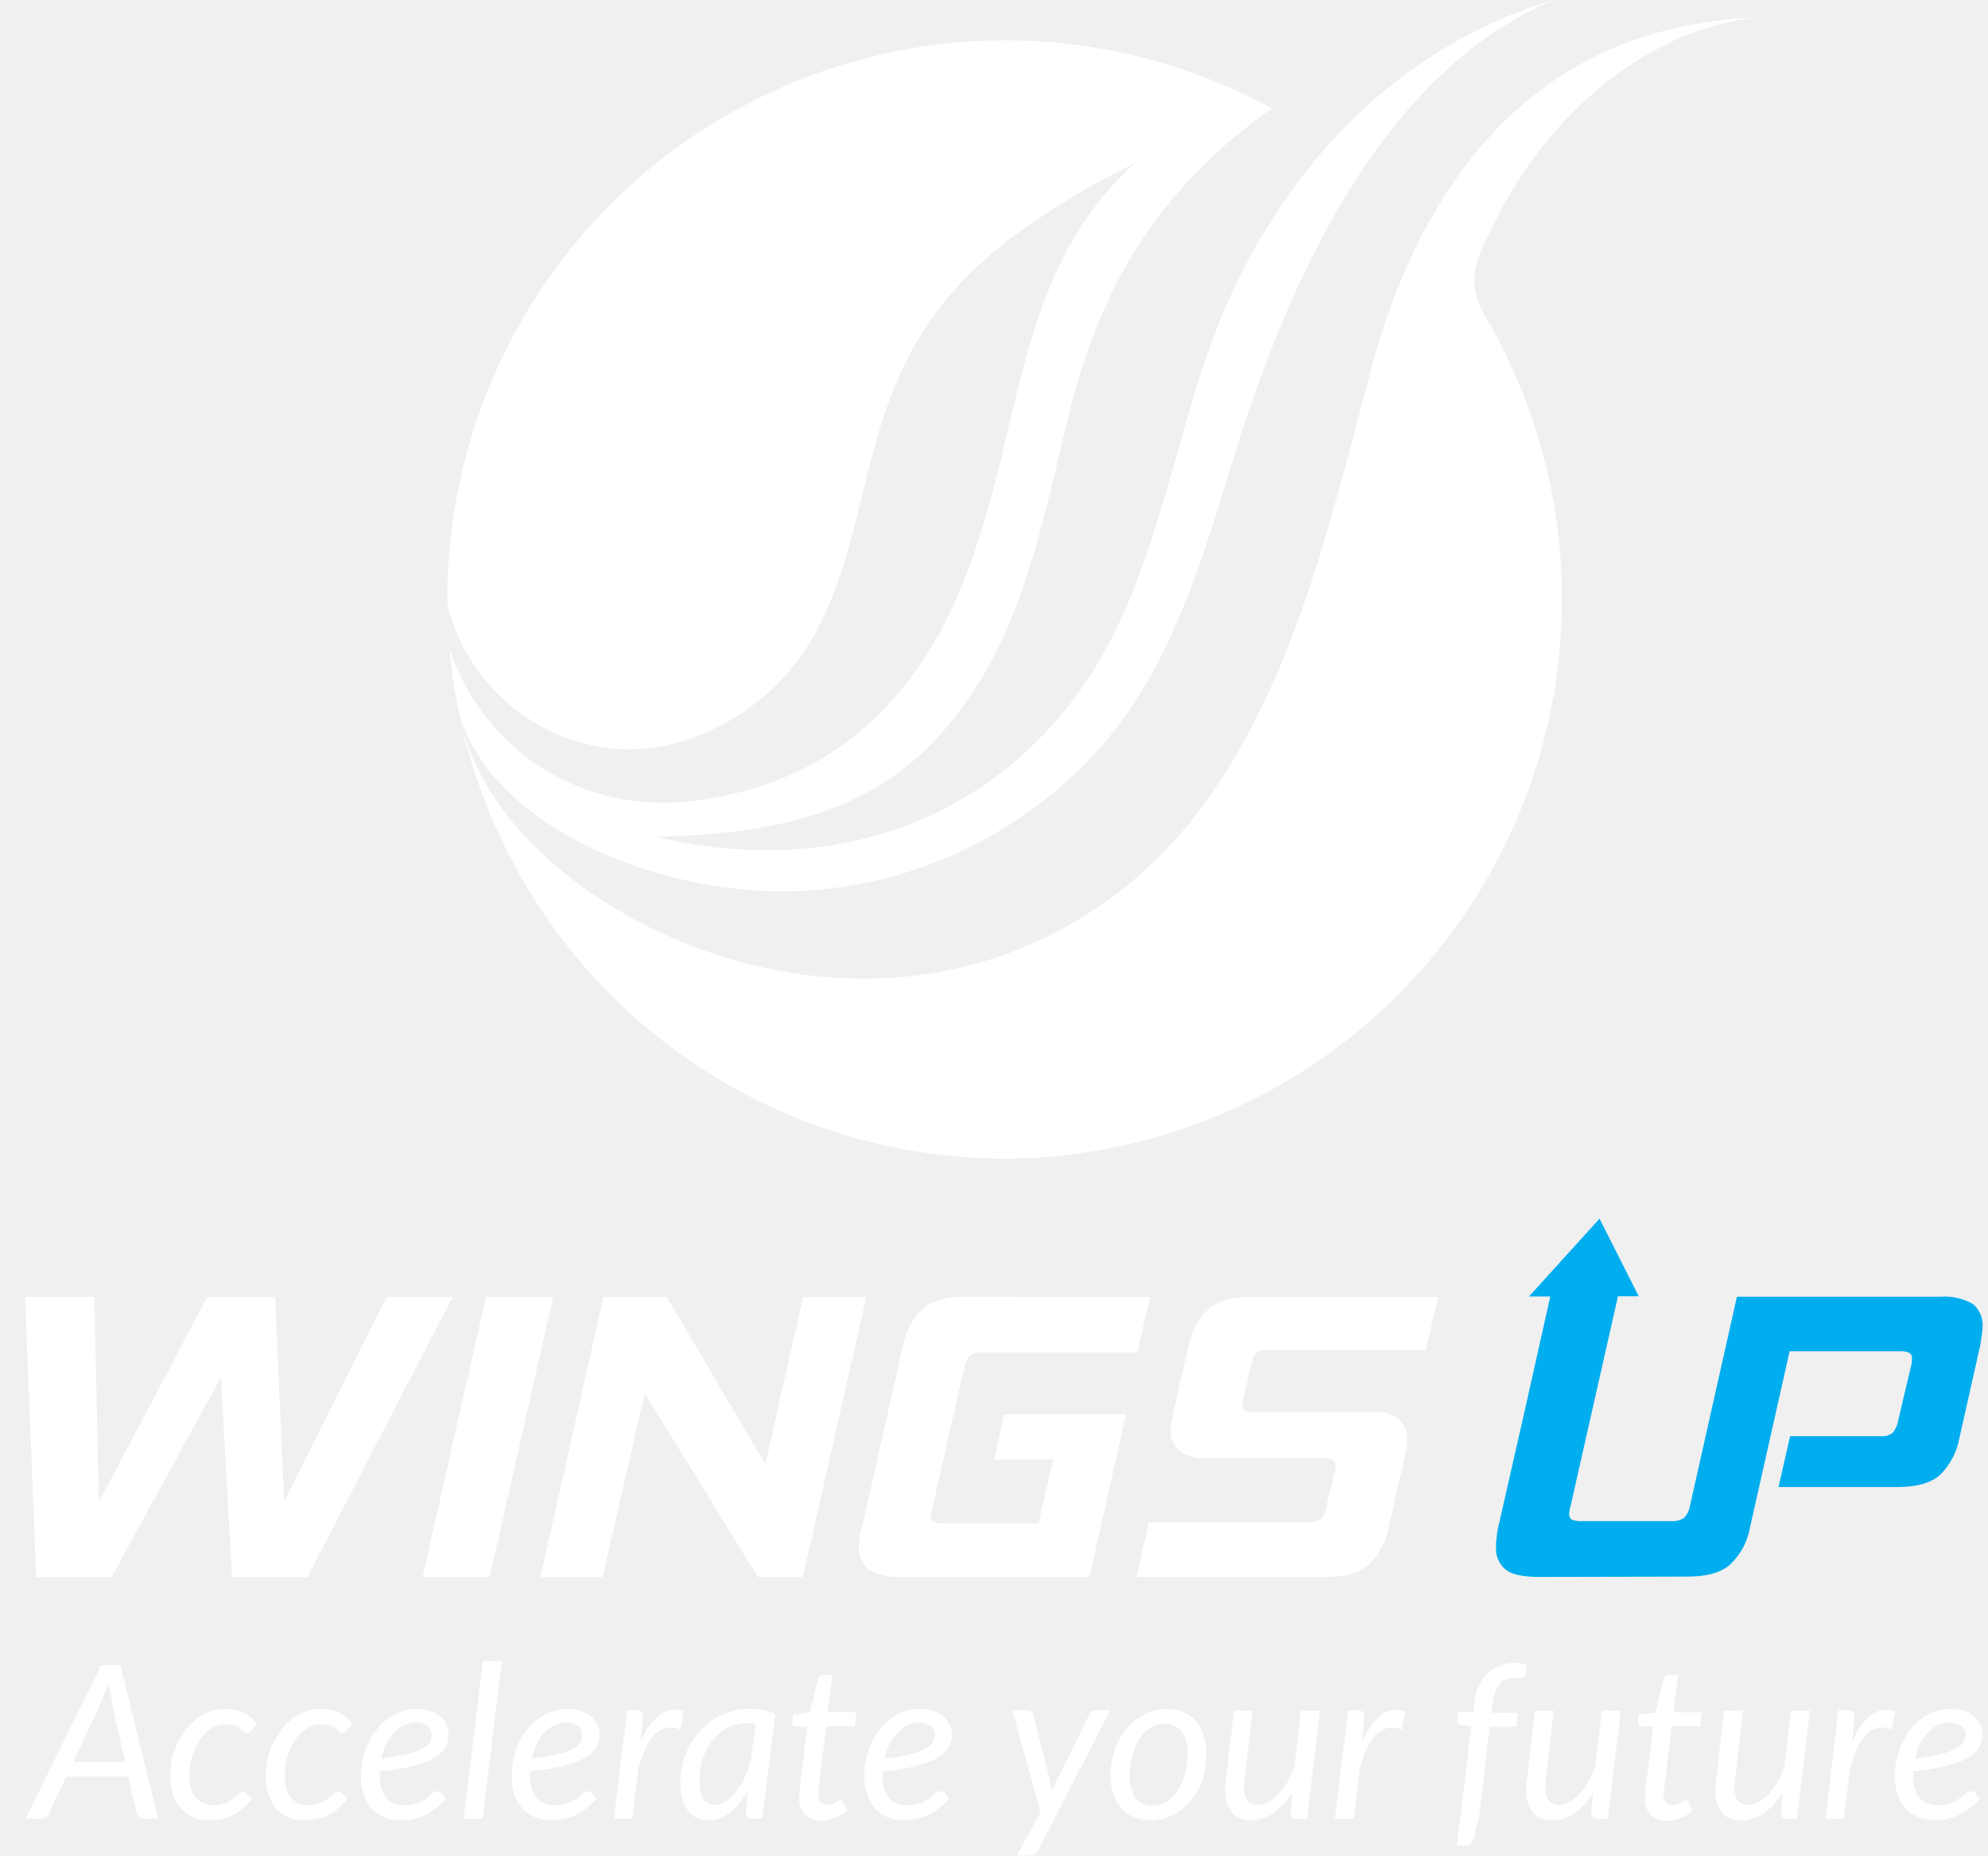
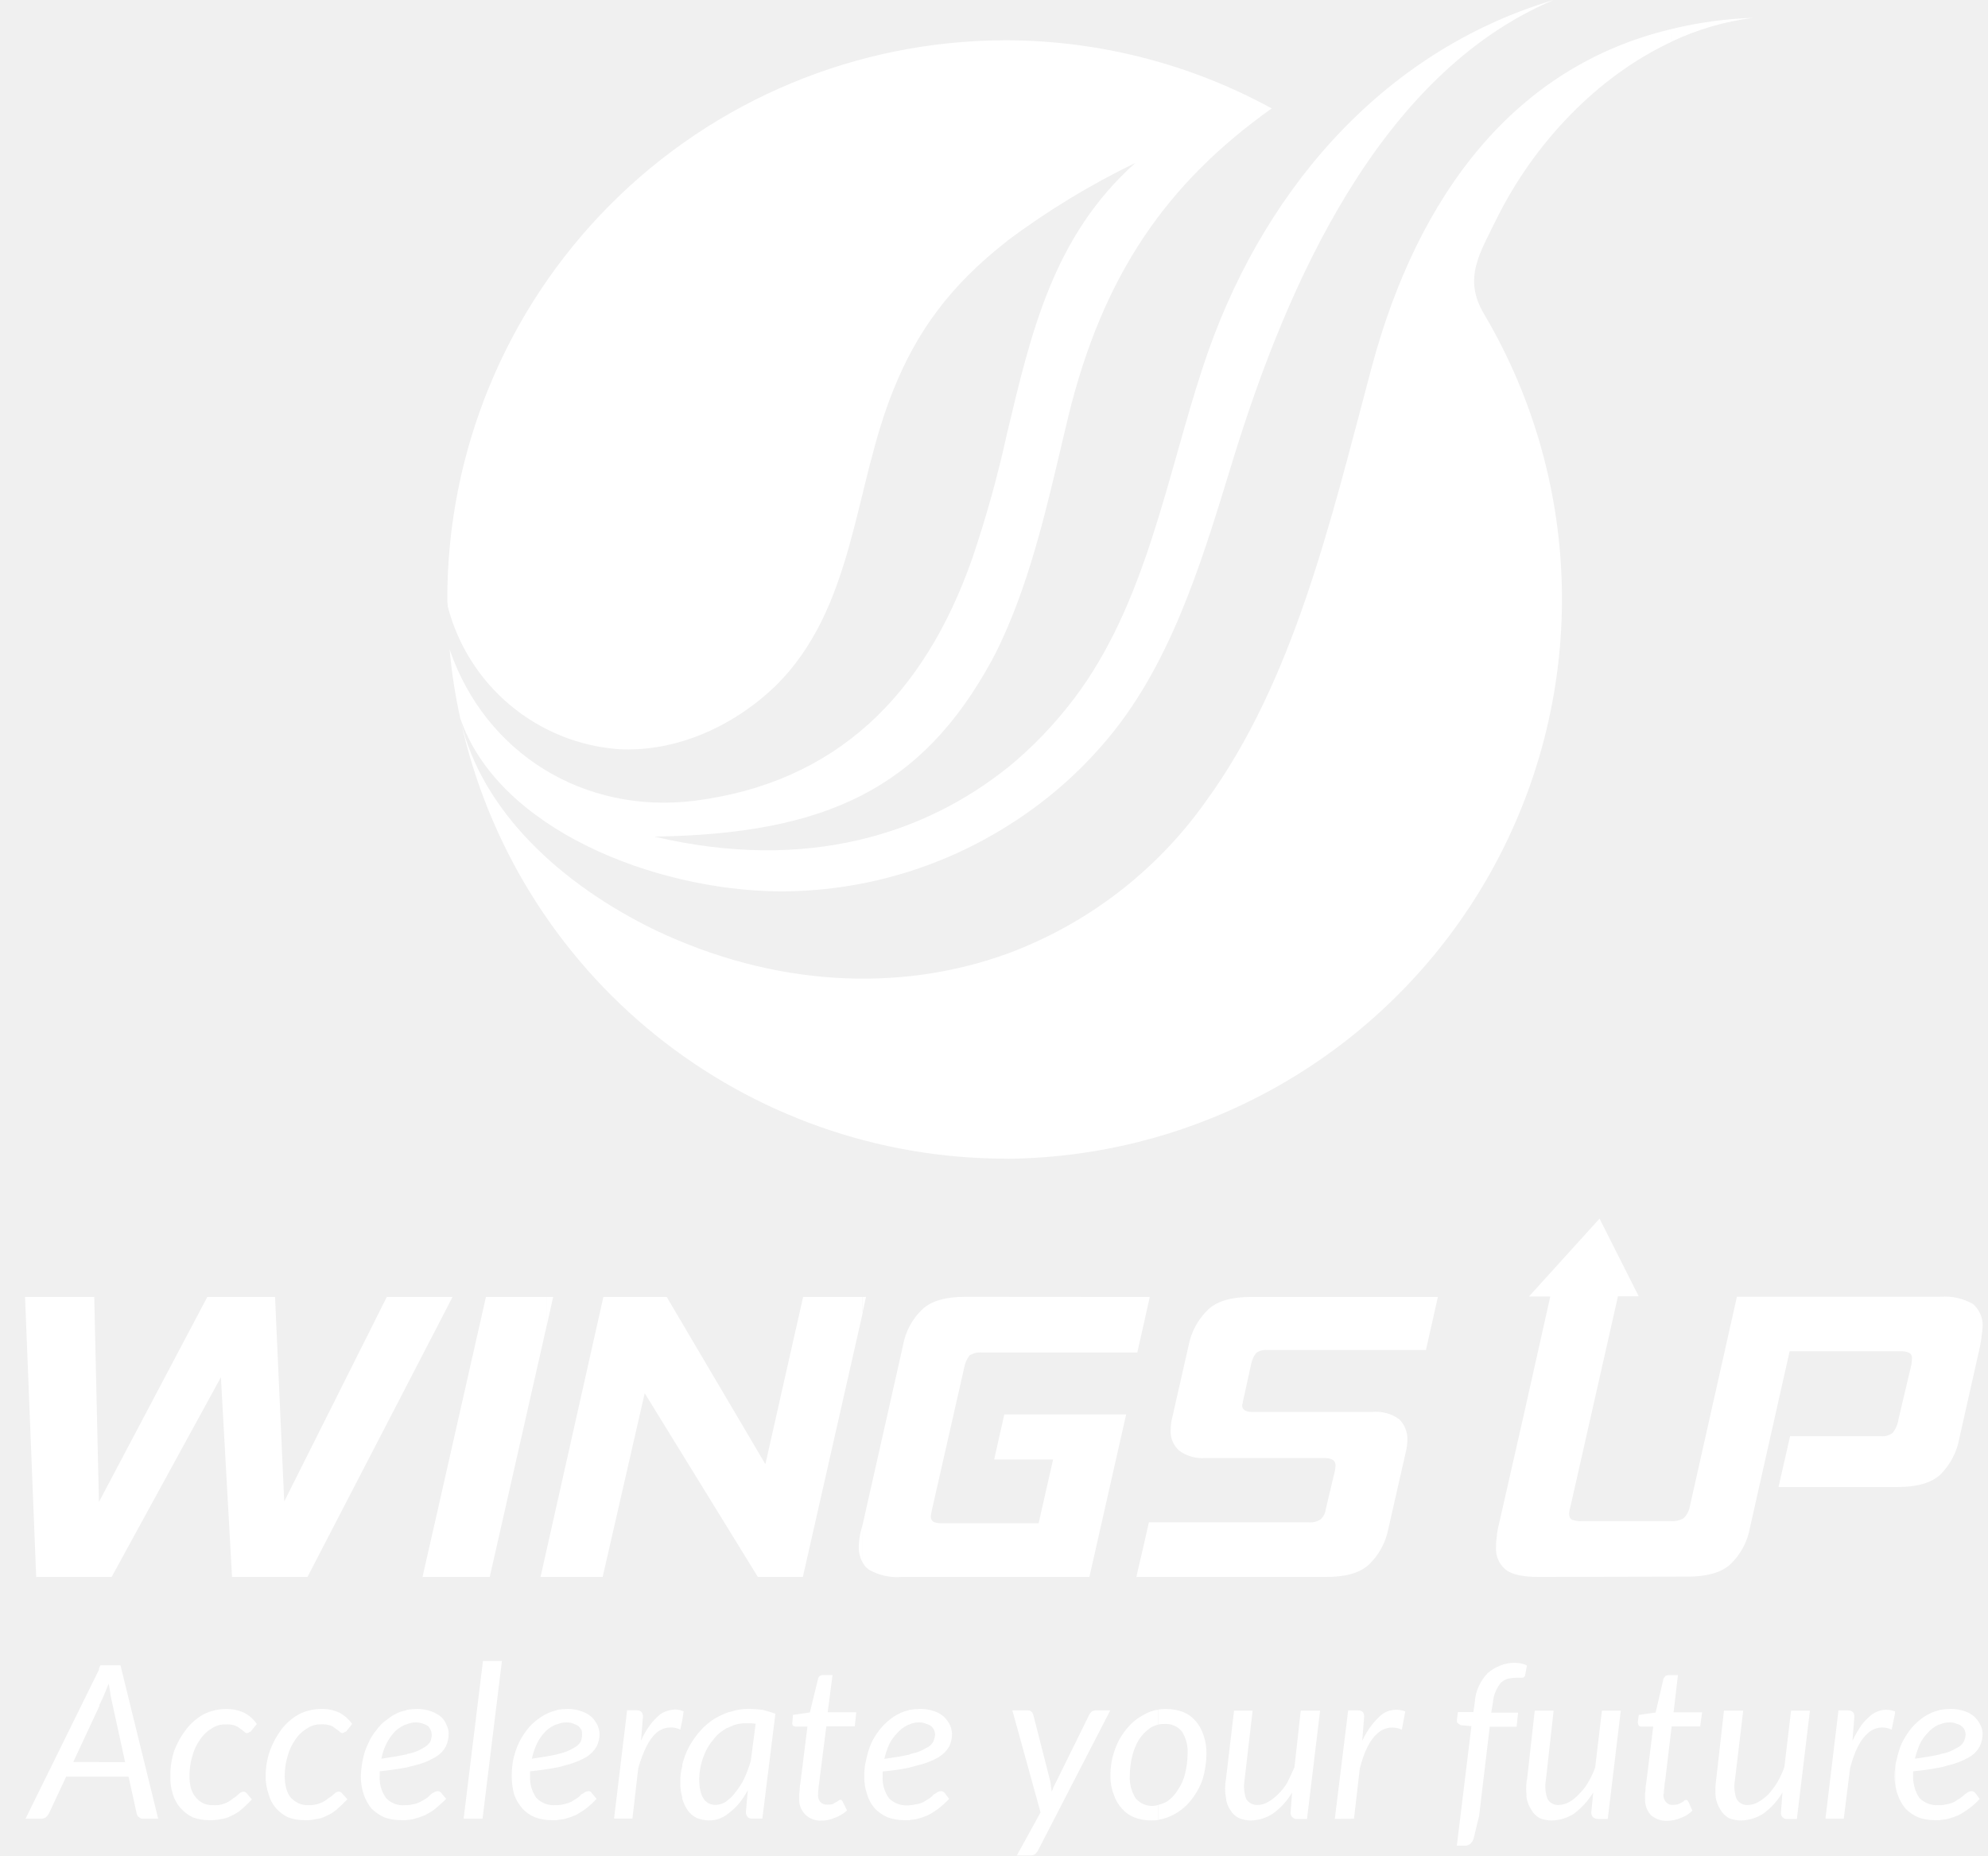
<svg xmlns="http://www.w3.org/2000/svg" width="60" height="56" viewBox="0 0 60 56" fill="none">
  <g clip-path="url(#clip0_153_329)">
    <path d="M58.552 54.934V54.482C58.626 54.481 58.699 54.47 58.771 54.451C58.847 54.439 58.921 54.414 58.99 54.378C59.048 54.336 59.107 54.305 59.15 54.277C59.202 54.242 59.25 54.203 59.296 54.159C59.326 54.131 59.369 54.117 59.399 54.087C59.431 54.071 59.465 54.061 59.5 54.058C59.523 54.057 59.546 54.062 59.567 54.072C59.587 54.082 59.605 54.098 59.618 54.117L59.748 54.291C59.653 54.401 59.545 54.498 59.428 54.583C59.326 54.659 59.219 54.727 59.107 54.786C58.998 54.833 58.886 54.871 58.771 54.901C58.698 54.917 58.625 54.917 58.552 54.932V54.934ZM58.552 53.343V52.949L58.596 52.933C58.757 52.906 58.911 52.846 59.048 52.759C59.141 52.723 59.219 52.655 59.267 52.568C59.3 52.499 59.32 52.425 59.326 52.349C59.323 52.305 59.312 52.261 59.296 52.219C59.277 52.174 59.247 52.133 59.209 52.102C59.167 52.066 59.117 52.041 59.063 52.029C58.994 51.998 58.919 51.983 58.844 51.984C58.743 51.983 58.644 52.003 58.552 52.043V51.605C58.658 51.589 58.765 51.579 58.872 51.577C59.021 51.575 59.169 51.6 59.31 51.65C59.419 51.686 59.518 51.746 59.602 51.824C59.673 51.897 59.733 51.982 59.778 52.074C59.816 52.151 59.836 52.235 59.837 52.321C59.839 52.457 59.808 52.592 59.748 52.714C59.673 52.849 59.562 52.961 59.428 53.036C59.227 53.151 59.01 53.234 58.785 53.284C58.712 53.3 58.639 53.33 58.552 53.344V53.343ZM58.552 51.605V52.043C58.521 52.046 58.491 52.056 58.465 52.074C58.354 52.133 58.255 52.212 58.173 52.307C58.079 52.406 58 52.519 57.94 52.641C57.882 52.784 57.833 52.93 57.794 53.079C58.114 53.036 58.361 52.992 58.552 52.949V53.343C58.284 53.396 58.013 53.435 57.741 53.46V53.59C57.731 53.828 57.797 54.064 57.929 54.263C58.003 54.338 58.092 54.397 58.19 54.435C58.289 54.472 58.394 54.489 58.499 54.482H58.558V54.934H58.383C58.214 54.935 58.046 54.906 57.887 54.847C57.745 54.784 57.616 54.695 57.508 54.583C57.404 54.458 57.324 54.314 57.273 54.159C57.234 54.051 57.21 53.939 57.2 53.825V53.387C57.199 53.293 57.214 53.199 57.244 53.109C57.277 52.944 57.326 52.782 57.39 52.627C57.461 52.485 57.543 52.349 57.638 52.221C57.734 52.095 57.848 51.982 57.974 51.885C58.102 51.785 58.245 51.707 58.398 51.652C58.456 51.638 58.499 51.621 58.558 51.607L58.552 51.605ZM57.194 51.709V51.65V51.709ZM57.194 51.65V51.709L57.092 52.203C56.974 52.145 56.839 52.125 56.709 52.146C56.578 52.167 56.457 52.228 56.362 52.321C56.144 52.511 55.969 52.86 55.837 53.371L55.647 54.889H55.094L55.487 51.621H55.764C55.896 51.621 55.967 51.68 55.967 51.812L55.908 52.542C55.987 52.373 56.08 52.212 56.186 52.059C56.278 51.938 56.386 51.831 56.506 51.739C56.606 51.668 56.721 51.622 56.843 51.607C56.961 51.593 57.081 51.608 57.192 51.652L57.194 51.65ZM57.194 53.387C57.175 53.532 57.175 53.68 57.194 53.825V53.387ZM46.073 54.198V53.774C46.071 53.754 46.076 53.733 46.087 53.715L46.32 51.628H46.89L46.657 53.718C46.623 53.908 46.638 54.104 46.702 54.287C46.735 54.349 46.785 54.4 46.847 54.434C46.909 54.467 46.98 54.482 47.05 54.476C47.158 54.471 47.264 54.441 47.358 54.389C47.468 54.327 47.566 54.248 47.65 54.155C47.757 54.051 47.85 53.933 47.926 53.805C48.015 53.657 48.088 53.501 48.145 53.339L48.347 51.63H48.917L48.524 54.899H48.246C48.1 54.899 48.027 54.826 48.027 54.697L48.086 54.099C47.933 54.347 47.735 54.565 47.502 54.741C47.301 54.87 47.068 54.94 46.829 54.944C46.704 54.943 46.58 54.918 46.464 54.871C46.361 54.811 46.276 54.725 46.217 54.622C46.142 54.507 46.092 54.378 46.071 54.242V54.2L46.073 54.198ZM46.073 50.33V50.272H46.087L46.073 50.33ZM49.649 54.285V54.139C49.649 54.109 49.663 54.052 49.663 53.993C49.663 53.934 49.677 53.847 49.694 53.744L49.896 52.11H49.531C49.505 52.109 49.479 52.099 49.458 52.082C49.441 52.05 49.431 52.015 49.43 51.978L49.458 51.759L49.969 51.686L50.204 50.673C50.218 50.641 50.238 50.612 50.261 50.586C50.287 50.568 50.318 50.558 50.35 50.557H50.642L50.51 51.68H51.372L51.313 52.104H50.452L50.261 53.709C50.246 53.782 50.237 53.855 50.233 53.928C50.233 53.973 50.218 54.016 50.218 54.06V54.123C50.217 54.134 50.212 54.144 50.204 54.151C50.2 54.196 50.206 54.242 50.221 54.285C50.236 54.327 50.26 54.366 50.291 54.399C50.317 54.426 50.349 54.447 50.384 54.46C50.419 54.473 50.457 54.477 50.494 54.472C50.543 54.474 50.593 54.47 50.64 54.457C50.68 54.441 50.719 54.422 50.756 54.399C50.786 54.389 50.812 54.369 50.829 54.342C50.846 54.331 50.867 54.325 50.887 54.326C50.902 54.326 50.932 54.326 50.932 54.342C50.932 54.358 50.946 54.356 50.96 54.384L51.078 54.648C50.979 54.747 50.859 54.822 50.727 54.867C50.599 54.923 50.462 54.953 50.322 54.954C50.14 54.964 49.961 54.901 49.825 54.78C49.764 54.713 49.717 54.635 49.687 54.549C49.657 54.464 49.645 54.373 49.651 54.283L49.649 54.285ZM52.612 51.628L52.363 53.718C52.329 53.908 52.344 54.104 52.408 54.287C52.441 54.349 52.493 54.4 52.555 54.434C52.617 54.467 52.688 54.482 52.758 54.476C52.866 54.474 52.972 54.444 53.065 54.389C53.176 54.325 53.279 54.246 53.371 54.155C53.468 54.046 53.556 53.929 53.634 53.805C53.721 53.656 53.794 53.5 53.853 53.339L54.056 51.63H54.625L54.232 54.899H53.954C53.927 54.903 53.899 54.901 53.872 54.892C53.846 54.883 53.822 54.869 53.802 54.849C53.782 54.829 53.767 54.805 53.759 54.779C53.75 54.752 53.748 54.724 53.752 54.697L53.796 54.099C53.648 54.351 53.45 54.57 53.212 54.741C53.012 54.87 52.78 54.94 52.541 54.944C52.416 54.943 52.292 54.919 52.177 54.871C52.073 54.812 51.987 54.725 51.927 54.622C51.853 54.507 51.803 54.378 51.781 54.242C51.765 54.068 51.77 53.891 51.795 53.718L52.031 51.63L52.612 51.628ZM46.073 50.272V50.33L46.029 50.563C46.024 50.584 46.013 50.602 45.997 50.615C45.982 50.628 45.962 50.636 45.941 50.636H45.757C45.673 50.638 45.59 50.647 45.508 50.665C45.425 50.691 45.351 50.736 45.289 50.797C45.229 50.872 45.18 50.955 45.143 51.044C45.094 51.155 45.064 51.273 45.056 51.395L45.007 51.69H45.818L45.773 52.114H44.962L44.642 54.8L44.48 55.471C44.465 55.538 44.429 55.599 44.379 55.645C44.353 55.668 44.322 55.685 44.289 55.695C44.257 55.705 44.222 55.708 44.188 55.704H43.969L44.409 52.096L44.089 52.068C44.057 52.053 44.027 52.033 44.001 52.009C43.971 51.995 43.971 51.964 43.971 51.905L44.001 51.672H44.468L44.512 51.366C44.522 51.194 44.566 51.025 44.642 50.87C44.709 50.73 44.798 50.602 44.906 50.49C45.015 50.399 45.138 50.325 45.27 50.272C45.414 50.213 45.568 50.183 45.722 50.184C45.843 50.187 45.962 50.212 46.073 50.257V50.272ZM46.073 53.774C46.059 53.915 46.059 54.057 46.073 54.198V53.774ZM34.967 54.928V54.468C35.059 54.45 35.148 54.415 35.228 54.366C35.361 54.275 35.471 54.156 35.551 54.016C35.655 53.866 35.729 53.697 35.77 53.519C35.816 53.328 35.84 53.132 35.843 52.935C35.859 52.694 35.797 52.453 35.666 52.25C35.602 52.175 35.521 52.116 35.43 52.078C35.339 52.04 35.24 52.024 35.141 52.031C35.083 52.029 35.024 52.033 34.967 52.045V51.593C35.044 51.582 35.122 51.577 35.2 51.579C35.369 51.578 35.538 51.608 35.697 51.666C35.842 51.722 35.972 51.813 36.076 51.93C36.187 52.057 36.271 52.206 36.323 52.367C36.386 52.55 36.416 52.742 36.412 52.935C36.41 53.197 36.37 53.458 36.294 53.709C36.211 53.943 36.087 54.16 35.93 54.352C35.785 54.528 35.607 54.672 35.405 54.776C35.267 54.847 35.12 54.897 34.967 54.922V54.928ZM37.805 51.628L37.563 53.718C37.529 53.908 37.545 54.104 37.608 54.287C37.643 54.348 37.694 54.398 37.757 54.431C37.818 54.465 37.889 54.48 37.959 54.476C38.067 54.474 38.172 54.444 38.265 54.389C38.377 54.325 38.48 54.246 38.571 54.155C38.679 54.052 38.772 53.934 38.849 53.805C38.922 53.659 38.995 53.499 39.068 53.339L39.258 51.63H39.842L39.447 54.899H39.155C39.127 54.902 39.1 54.899 39.074 54.89C39.048 54.881 39.024 54.866 39.005 54.846C38.986 54.827 38.971 54.803 38.962 54.777C38.952 54.752 38.949 54.724 38.952 54.697L38.997 54.099C38.849 54.352 38.65 54.57 38.413 54.741C38.217 54.868 37.989 54.938 37.756 54.944C37.631 54.945 37.507 54.92 37.391 54.871C37.28 54.817 37.188 54.73 37.128 54.622C37.052 54.509 37.007 54.378 36.998 54.242C36.967 54.069 36.967 53.891 36.998 53.718L37.245 51.63L37.805 51.628ZM40.286 54.897L40.689 51.621H40.981C41.113 51.621 41.172 51.68 41.172 51.812L41.113 52.542C41.192 52.37 41.289 52.209 41.405 52.059C41.496 51.943 41.598 51.835 41.711 51.739C41.811 51.667 41.928 51.622 42.05 51.607C42.173 51.592 42.297 51.607 42.412 51.652L42.309 52.205C42.188 52.146 42.051 52.126 41.918 52.147C41.785 52.168 41.662 52.229 41.565 52.323C41.346 52.513 41.172 52.862 41.04 53.373L40.865 54.891L40.286 54.897ZM34.959 51.599V52.051C34.87 52.07 34.785 52.105 34.709 52.155C34.577 52.249 34.463 52.367 34.375 52.503C34.282 52.657 34.214 52.825 34.172 53C34.124 53.191 34.1 53.387 34.099 53.584C34.083 53.825 34.144 54.066 34.273 54.271C34.337 54.348 34.418 54.409 34.509 54.45C34.601 54.49 34.701 54.509 34.8 54.504C34.855 54.503 34.909 54.493 34.961 54.474V54.928C34.888 54.94 34.815 54.944 34.742 54.942C34.572 54.943 34.404 54.914 34.245 54.855C34.099 54.798 33.969 54.708 33.866 54.591C33.753 54.47 33.668 54.325 33.617 54.167C33.544 53.982 33.51 53.783 33.515 53.584C33.513 53.321 33.557 53.059 33.647 52.811C33.727 52.576 33.851 52.358 34.012 52.169C34.155 51.992 34.334 51.848 34.537 51.745C34.667 51.669 34.811 51.619 34.961 51.599H34.959ZM27.45 54.934V54.482C27.524 54.481 27.598 54.47 27.669 54.451C27.746 54.439 27.82 54.414 27.888 54.378C27.947 54.336 28.004 54.305 28.048 54.277C28.098 54.245 28.143 54.206 28.18 54.159C28.221 54.139 28.26 54.115 28.296 54.087C28.328 54.071 28.363 54.061 28.399 54.058C28.422 54.058 28.444 54.064 28.464 54.074C28.484 54.084 28.501 54.099 28.515 54.117L28.646 54.291C28.547 54.397 28.44 54.494 28.326 54.583C28.224 54.659 28.116 54.727 28.004 54.786C27.895 54.833 27.784 54.871 27.669 54.901C27.596 54.917 27.523 54.917 27.45 54.932V54.934ZM27.45 53.343V52.949L27.493 52.933C27.654 52.904 27.808 52.844 27.947 52.759C28.04 52.723 28.117 52.655 28.166 52.568C28.198 52.499 28.217 52.425 28.223 52.349C28.22 52.305 28.21 52.261 28.194 52.219C28.175 52.174 28.145 52.134 28.107 52.102C28.065 52.066 28.015 52.042 27.961 52.029C27.892 51.998 27.818 51.983 27.742 51.984C27.642 51.982 27.542 52.002 27.45 52.043V51.605C27.556 51.589 27.663 51.579 27.771 51.577C27.92 51.576 28.068 51.6 28.209 51.65C28.317 51.686 28.417 51.746 28.5 51.824C28.572 51.897 28.632 51.982 28.677 52.074C28.707 52.153 28.727 52.236 28.733 52.321C28.736 52.457 28.706 52.592 28.646 52.714C28.567 52.846 28.457 52.956 28.326 53.036C28.126 53.151 27.909 53.234 27.683 53.284C27.61 53.298 27.538 53.328 27.45 53.343ZM31.318 55.868C31.292 55.904 31.263 55.938 31.231 55.97C31.194 55.987 31.154 55.997 31.113 55.998H30.69L31.405 54.701L30.554 51.621H31.022C31.058 51.621 31.094 51.631 31.123 51.652C31.148 51.677 31.168 51.706 31.182 51.739L31.707 53.797C31.707 53.841 31.721 53.9 31.721 53.943C31.735 53.985 31.74 54.03 31.738 54.074C31.762 54.033 31.782 53.989 31.794 53.943C31.825 53.884 31.839 53.841 31.867 53.797L32.881 51.739C32.902 51.707 32.926 51.678 32.954 51.652C32.987 51.637 33.022 51.627 33.057 51.621H33.509L31.318 55.868ZM27.45 51.611V52.049C27.419 52.052 27.389 52.062 27.363 52.08C27.252 52.139 27.153 52.218 27.071 52.313C26.977 52.412 26.897 52.525 26.836 52.647C26.774 52.788 26.725 52.935 26.69 53.085C26.998 53.042 27.26 52.998 27.45 52.955V53.349C27.182 53.402 26.912 53.441 26.64 53.466V53.596C26.622 53.835 26.689 54.074 26.828 54.269C26.902 54.344 26.991 54.403 27.089 54.441C27.187 54.478 27.293 54.495 27.398 54.488H27.456V54.934H27.28C27.111 54.935 26.944 54.905 26.785 54.847C26.643 54.784 26.513 54.694 26.404 54.583C26.297 54.461 26.217 54.316 26.171 54.159C26.11 53.981 26.081 53.794 26.084 53.606C26.081 53.439 26.101 53.272 26.143 53.109C26.175 52.944 26.224 52.782 26.289 52.627C26.354 52.482 26.437 52.346 26.536 52.221C26.633 52.095 26.746 51.982 26.873 51.885C27 51.785 27.143 51.706 27.296 51.652C27.339 51.638 27.398 51.621 27.456 51.607L27.45 51.611ZM21.947 54.764V54.342C22.044 54.275 22.129 54.19 22.196 54.093C22.298 53.968 22.386 53.831 22.458 53.687C22.538 53.512 22.606 53.331 22.66 53.146L22.806 52.023C22.748 52.023 22.705 52.009 22.66 52.009H22.514C22.39 52.007 22.267 52.026 22.15 52.066L21.947 52.155V51.69C21.98 51.676 22.015 51.667 22.05 51.662C22.229 51.603 22.416 51.574 22.604 51.575C22.739 51.577 22.875 51.587 23.009 51.603C23.142 51.636 23.273 51.675 23.402 51.721L23.009 54.887H22.717C22.63 54.887 22.585 54.873 22.557 54.828C22.524 54.787 22.508 54.735 22.512 54.682L22.571 54.026C22.5 54.16 22.418 54.287 22.324 54.407C22.242 54.508 22.149 54.601 22.046 54.682C22.015 54.711 21.98 54.735 21.943 54.755L21.947 54.764ZM24.122 54.283V54.137C24.122 54.107 24.136 54.05 24.136 53.991C24.136 53.932 24.152 53.845 24.166 53.742L24.369 52.108H24.004C23.977 52.108 23.951 52.098 23.931 52.08C23.921 52.065 23.914 52.048 23.911 52.03C23.909 52.012 23.91 51.994 23.915 51.976L23.931 51.757L24.442 51.684L24.689 50.671C24.689 50.642 24.718 50.614 24.734 50.584C24.761 50.568 24.79 50.558 24.821 50.555H25.127L24.981 51.678H25.843L25.798 52.102H24.939L24.736 53.707C24.72 53.795 24.72 53.867 24.706 53.926C24.708 53.971 24.703 54.015 24.692 54.058V54.145C24.685 54.189 24.689 54.234 24.701 54.277C24.714 54.319 24.735 54.359 24.765 54.392C24.791 54.419 24.823 54.439 24.858 54.451C24.893 54.464 24.93 54.469 24.967 54.465C25.021 54.468 25.075 54.464 25.127 54.451C25.156 54.437 25.2 54.409 25.229 54.392C25.261 54.379 25.292 54.36 25.318 54.336C25.323 54.33 25.33 54.325 25.337 54.322C25.345 54.32 25.353 54.319 25.36 54.32C25.391 54.32 25.405 54.32 25.405 54.336C25.405 54.352 25.433 54.35 25.433 54.378L25.565 54.642C25.459 54.738 25.335 54.812 25.2 54.861C25.073 54.919 24.935 54.948 24.795 54.948C24.707 54.953 24.619 54.94 24.537 54.91C24.454 54.88 24.379 54.834 24.314 54.774C24.248 54.711 24.196 54.633 24.163 54.548C24.129 54.462 24.115 54.371 24.122 54.279V54.283ZM21.947 51.69V52.145L21.817 52.232C21.702 52.304 21.603 52.398 21.525 52.509C21.438 52.611 21.364 52.723 21.306 52.844C21.244 52.974 21.195 53.109 21.16 53.249C21.126 53.393 21.106 53.539 21.102 53.687C21.102 54.212 21.276 54.474 21.598 54.474C21.712 54.469 21.823 54.434 21.919 54.372L21.947 54.344V54.766C21.877 54.811 21.804 54.85 21.728 54.883C21.622 54.925 21.508 54.945 21.393 54.942C21.268 54.94 21.145 54.915 21.029 54.869C20.925 54.817 20.835 54.742 20.765 54.65C20.687 54.539 20.628 54.416 20.591 54.285V53.312C20.588 53.277 20.593 53.242 20.605 53.209C20.651 53.031 20.72 52.859 20.808 52.698C20.898 52.536 21.005 52.385 21.128 52.246C21.251 52.105 21.394 51.982 21.552 51.881C21.677 51.806 21.809 51.743 21.945 51.69H21.947ZM20.591 51.926L20.633 51.648C20.619 51.648 20.605 51.634 20.591 51.634V51.926ZM20.591 51.634V51.926L20.532 52.201C20.411 52.143 20.275 52.124 20.142 52.145C20.009 52.166 19.886 52.226 19.788 52.319C19.585 52.509 19.409 52.858 19.263 53.369L19.087 54.887H18.533L18.927 51.617H19.202C19.334 51.617 19.405 51.676 19.405 51.808L19.346 52.538C19.419 52.367 19.513 52.205 19.624 52.055C19.714 51.938 19.817 51.831 19.93 51.735C20.036 51.666 20.155 51.621 20.281 51.603C20.384 51.585 20.489 51.595 20.587 51.634H20.591ZM20.591 53.312C20.548 53.464 20.529 53.621 20.532 53.778C20.528 53.936 20.547 54.093 20.591 54.245V53.312ZM16.81 54.934V54.482C16.884 54.48 16.957 54.469 17.029 54.451C17.104 54.434 17.178 54.41 17.248 54.378C17.307 54.336 17.366 54.305 17.408 54.277C17.459 54.246 17.503 54.206 17.54 54.159C17.581 54.139 17.621 54.115 17.658 54.087C17.689 54.071 17.724 54.061 17.759 54.058C17.78 54.057 17.8 54.062 17.818 54.072C17.836 54.083 17.851 54.098 17.86 54.117L18.006 54.291C17.907 54.397 17.8 54.494 17.686 54.583C17.585 54.659 17.477 54.727 17.366 54.786C17.257 54.833 17.144 54.871 17.029 54.901C16.956 54.917 16.883 54.917 16.81 54.932V54.934ZM16.81 53.343V52.949L16.855 52.933C17.015 52.903 17.168 52.844 17.307 52.759C17.397 52.718 17.474 52.652 17.526 52.568C17.553 52.498 17.568 52.424 17.568 52.349C17.571 52.306 17.566 52.262 17.554 52.219C17.53 52.177 17.501 52.137 17.467 52.102C17.423 52.069 17.374 52.045 17.321 52.029C17.252 51.998 17.178 51.983 17.102 51.984C17.002 51.982 16.902 52.002 16.81 52.043V51.605C16.916 51.588 17.023 51.579 17.131 51.577C17.275 51.575 17.419 51.6 17.554 51.65C17.667 51.686 17.771 51.746 17.86 51.824C17.932 51.897 17.991 51.982 18.037 52.074C18.068 52.153 18.088 52.236 18.095 52.321C18.097 52.457 18.067 52.592 18.006 52.714C17.927 52.846 17.817 52.957 17.686 53.036C17.484 53.148 17.268 53.232 17.043 53.284C16.972 53.3 16.897 53.33 16.81 53.344V53.343ZM16.81 51.605V52.043C16.779 52.046 16.749 52.056 16.723 52.074C16.605 52.128 16.501 52.208 16.417 52.307C16.327 52.406 16.253 52.519 16.198 52.641C16.134 52.781 16.085 52.928 16.052 53.079C16.358 53.036 16.62 52.992 16.81 52.949V53.343C16.577 53.387 16.314 53.43 15.999 53.46V53.59C15.983 53.829 16.049 54.067 16.188 54.263C16.262 54.338 16.35 54.397 16.449 54.435C16.547 54.472 16.652 54.489 16.758 54.482H16.816V54.934H16.642C16.472 54.936 16.304 54.907 16.145 54.847C16.001 54.788 15.871 54.698 15.766 54.583C15.658 54.458 15.573 54.315 15.517 54.159C15.469 53.979 15.444 53.793 15.444 53.606C15.444 53.44 15.459 53.273 15.489 53.109C15.526 52.944 15.579 52.782 15.649 52.627C15.714 52.482 15.797 52.346 15.896 52.221C15.988 52.095 16.1 51.984 16.227 51.893C16.355 51.794 16.497 51.715 16.65 51.66C16.693 51.646 16.752 51.63 16.81 51.615V51.605ZM12.272 54.934V54.482C12.345 54.479 12.419 54.468 12.491 54.451C12.561 54.436 12.629 54.412 12.693 54.378C12.766 54.336 12.823 54.305 12.868 54.277C12.912 54.249 12.955 54.204 12.999 54.159C13.044 54.115 13.072 54.117 13.115 54.087C13.146 54.069 13.182 54.059 13.218 54.058C13.239 54.059 13.259 54.064 13.276 54.075C13.294 54.085 13.309 54.099 13.32 54.117L13.466 54.291C13.35 54.409 13.247 54.494 13.145 54.583C13.044 54.672 12.926 54.729 12.823 54.786C12.71 54.833 12.593 54.871 12.474 54.901C12.416 54.917 12.343 54.917 12.272 54.932V54.934ZM12.272 53.343V52.949L12.3 52.933C12.466 52.906 12.625 52.847 12.768 52.759C12.856 52.714 12.931 52.649 12.987 52.568C13.015 52.498 13.029 52.424 13.03 52.349C13.027 52.305 13.018 52.261 13.001 52.219C12.982 52.177 12.958 52.138 12.928 52.102C12.884 52.069 12.835 52.045 12.783 52.029C12.713 52.001 12.639 51.986 12.563 51.984C12.463 51.982 12.363 52.002 12.272 52.043V51.605C12.378 51.588 12.485 51.579 12.592 51.577C12.736 51.576 12.88 51.601 13.016 51.65C13.127 51.69 13.231 51.749 13.322 51.824C13.394 51.894 13.449 51.979 13.482 52.074C13.521 52.15 13.541 52.235 13.541 52.321C13.543 52.457 13.513 52.592 13.453 52.714C13.378 52.849 13.267 52.96 13.133 53.036C12.938 53.151 12.726 53.234 12.505 53.284C12.432 53.298 12.345 53.328 12.272 53.343ZM13.993 54.889L14.576 50.132H15.148L14.564 54.889H13.993ZM4.784 54.889H4.317C4.296 54.891 4.274 54.888 4.254 54.881C4.234 54.874 4.215 54.862 4.2 54.847C4.157 54.83 4.141 54.788 4.127 54.743L3.88 53.62H2.986V53.182H3.776L3.355 51.255C3.341 51.192 3.331 51.129 3.324 51.066C3.31 50.993 3.296 50.906 3.282 50.817C3.237 50.906 3.209 50.993 3.178 51.066C3.148 51.139 3.119 51.212 3.091 51.269L2.986 51.488V50.363L3.028 50.261H3.636L4.773 54.887L4.784 54.889ZM12.272 51.605V52.043C12.24 52.046 12.21 52.056 12.184 52.074C12.066 52.129 11.961 52.208 11.876 52.307C11.787 52.407 11.714 52.52 11.657 52.641C11.588 52.779 11.539 52.927 11.511 53.079C11.82 53.036 12.067 52.992 12.272 52.949V53.343C12.039 53.387 11.761 53.43 11.461 53.46V53.59C11.443 53.829 11.51 54.067 11.649 54.263C11.721 54.341 11.81 54.401 11.909 54.439C12.007 54.477 12.114 54.492 12.219 54.482H12.278V54.934H12.101C11.927 54.935 11.754 54.905 11.591 54.847C11.45 54.78 11.322 54.691 11.211 54.583C11.109 54.457 11.03 54.313 10.978 54.159C10.917 53.981 10.888 53.794 10.891 53.606C10.896 53.439 10.915 53.273 10.95 53.109C10.981 52.942 11.034 52.779 11.11 52.627C11.17 52.479 11.253 52.342 11.357 52.221C11.445 52.092 11.558 51.98 11.688 51.893C11.809 51.794 11.946 51.715 12.093 51.66L12.27 51.615L12.272 51.605ZM7.609 54.305C7.492 54.423 7.39 54.524 7.287 54.611C7.196 54.691 7.093 54.755 6.981 54.802C6.882 54.858 6.773 54.892 6.661 54.903C6.546 54.93 6.428 54.94 6.31 54.934C6.14 54.936 5.972 54.907 5.813 54.847C5.675 54.779 5.551 54.684 5.449 54.569C5.341 54.447 5.261 54.303 5.215 54.147C5.16 53.973 5.136 53.791 5.142 53.608C5.138 53.345 5.177 53.083 5.26 52.834C5.348 52.603 5.469 52.386 5.621 52.191C5.764 52.007 5.942 51.853 6.146 51.739C6.354 51.635 6.584 51.581 6.817 51.579C7.008 51.575 7.198 51.614 7.372 51.694C7.524 51.774 7.654 51.889 7.751 52.031L7.575 52.25C7.568 52.259 7.56 52.266 7.55 52.271C7.54 52.276 7.529 52.278 7.518 52.278C7.511 52.287 7.502 52.295 7.492 52.3C7.482 52.305 7.471 52.308 7.459 52.309C7.442 52.308 7.426 52.304 7.411 52.296C7.396 52.288 7.383 52.277 7.372 52.264C7.336 52.232 7.296 52.203 7.255 52.177C7.204 52.131 7.145 52.097 7.08 52.076C6.995 52.049 6.906 52.038 6.817 52.045C6.667 52.039 6.519 52.08 6.393 52.163C6.251 52.247 6.129 52.363 6.038 52.501C5.933 52.652 5.854 52.82 5.805 52.998C5.746 53.195 5.717 53.4 5.718 53.606C5.717 53.729 5.732 53.852 5.763 53.971C5.79 54.067 5.836 54.157 5.899 54.234C5.961 54.312 6.039 54.376 6.128 54.423C6.224 54.466 6.328 54.486 6.434 54.482C6.542 54.49 6.65 54.476 6.753 54.441C6.856 54.406 6.951 54.351 7.032 54.279C7.095 54.243 7.154 54.198 7.206 54.147C7.239 54.107 7.286 54.081 7.338 54.074C7.361 54.073 7.384 54.078 7.404 54.088C7.425 54.099 7.442 54.114 7.455 54.133L7.601 54.307L7.609 54.305ZM10.484 54.305C10.368 54.423 10.265 54.524 10.164 54.611C10.072 54.69 9.969 54.755 9.857 54.802C9.758 54.858 9.648 54.892 9.535 54.903C9.42 54.93 9.302 54.94 9.184 54.934C9.016 54.936 8.848 54.907 8.69 54.847C8.551 54.779 8.427 54.685 8.325 54.569C8.22 54.447 8.145 54.301 8.106 54.145C8.046 53.972 8.015 53.79 8.017 53.606C8.017 53.342 8.061 53.081 8.149 52.832C8.233 52.601 8.351 52.385 8.499 52.189C8.642 52.005 8.821 51.851 9.024 51.737C9.233 51.633 9.462 51.578 9.695 51.577C9.887 51.572 10.077 51.612 10.251 51.693C10.4 51.775 10.53 51.89 10.63 52.029L10.455 52.248C10.439 52.263 10.418 52.273 10.397 52.276C10.39 52.286 10.381 52.293 10.371 52.299C10.361 52.304 10.349 52.307 10.338 52.307C10.321 52.306 10.305 52.301 10.29 52.294C10.274 52.286 10.261 52.275 10.251 52.262C10.214 52.229 10.175 52.2 10.133 52.175C10.083 52.129 10.024 52.094 9.959 52.074C9.869 52.046 9.775 52.036 9.681 52.043C9.537 52.039 9.395 52.081 9.276 52.161C9.13 52.245 9.007 52.361 8.915 52.501C8.808 52.651 8.729 52.82 8.682 52.998C8.622 53.195 8.592 53.4 8.592 53.606C8.593 53.729 8.608 53.852 8.637 53.971C8.663 54.071 8.707 54.164 8.769 54.247C8.837 54.317 8.915 54.377 9.002 54.423C9.098 54.465 9.203 54.486 9.308 54.482C9.428 54.487 9.547 54.467 9.659 54.423C9.749 54.39 9.833 54.34 9.906 54.277C9.97 54.24 10.029 54.196 10.082 54.145C10.115 54.105 10.162 54.079 10.214 54.072C10.237 54.071 10.259 54.076 10.28 54.086C10.3 54.096 10.317 54.112 10.33 54.131L10.484 54.305ZM2.986 53.622H1.996L1.471 54.745C1.445 54.782 1.416 54.817 1.384 54.849C1.341 54.877 1.29 54.892 1.238 54.891H0.77L3 50.367V51.488L2.211 53.18H2.986V53.622Z" fill="white" />
    <path fill-rule="evenodd" clip-rule="evenodd" d="M34.499 47.594V46.718L34.675 45.946H39.505C39.629 45.956 39.752 45.924 39.856 45.856C39.947 45.773 40.004 45.659 40.016 45.536L40.294 44.369C40.294 44.324 40.308 44.282 40.308 44.223C40.308 44.077 40.191 44.004 39.958 44.004H36.382C36.101 44.029 35.821 43.951 35.593 43.785C35.504 43.707 35.434 43.61 35.389 43.501C35.343 43.392 35.324 43.274 35.332 43.156C35.334 43.039 35.348 42.922 35.374 42.808L35.871 40.619C35.951 40.193 36.164 39.804 36.479 39.508C36.757 39.26 37.18 39.143 37.764 39.143H43.397L43.037 40.744H38.236C38.122 40.736 38.008 40.767 37.914 40.833C37.842 40.923 37.792 41.028 37.768 41.139L37.521 42.263C37.51 42.29 37.505 42.32 37.507 42.35C37.494 42.372 37.488 42.397 37.49 42.423C37.49 42.54 37.594 42.613 37.782 42.613H41.417C41.705 42.586 41.993 42.664 42.228 42.832C42.31 42.914 42.375 43.012 42.418 43.12C42.461 43.228 42.481 43.344 42.477 43.461C42.474 43.578 42.46 43.695 42.432 43.809L41.906 46.12C41.829 46.544 41.62 46.932 41.307 47.229C41.03 47.478 40.606 47.594 40.022 47.594H34.499ZM34.499 40.049L34.701 39.143H34.499V40.049ZM34.499 39.143V40.049L34.324 40.821H29.64C29.507 40.808 29.373 40.839 29.261 40.91C29.176 41.021 29.12 41.152 29.098 41.289L28.121 45.595C28.107 45.682 28.093 45.741 28.093 45.755C28.09 45.788 28.095 45.821 28.108 45.851C28.121 45.882 28.141 45.908 28.166 45.929C28.259 45.965 28.358 45.98 28.458 45.974H31.346L31.784 44.048H30.005L30.311 42.69H33.988L32.879 47.594H27.203C26.863 47.621 26.522 47.544 26.226 47.375C26.145 47.32 26.079 47.244 26.035 47.156V46.015L27.252 40.614C27.325 40.189 27.535 39.799 27.85 39.504C28.128 39.256 28.551 39.139 29.135 39.139L34.499 39.143ZM34.499 46.718L34.296 47.594H34.499V46.718ZM26.034 39.611L26.137 39.143H26.034V39.611ZM16.506 39.143H16.695L16.506 39.99V39.143ZM26.034 39.143H24.239L23.1 44.19L20.122 39.143H18.211L16.504 46.748V47.594H18.189L19.458 42.048L22.873 47.594H24.231L26.04 39.611V39.143H26.034ZM26.034 46.019V47.156C25.956 47.013 25.916 46.852 25.918 46.69C25.922 46.497 25.952 46.305 26.005 46.12L26.034 46.019ZM13.206 45.595L14.666 39.143H16.504V39.99L14.781 47.594H13.206V45.595ZM16.504 46.748L16.314 47.594H16.504V46.748ZM13.206 40.019L13.658 39.143H13.206V40.019ZM12.752 47.594L13.206 45.595V47.594H12.752ZM13.206 39.143H11.674L8.578 45.317L8.301 39.143H6.257L2.986 45.331L2.844 39.143H0.756L1.092 47.594H3.369L6.667 41.567L7.003 47.594H9.28L13.206 40.019V39.143Z" fill="white" />
-     <path fill-rule="evenodd" clip-rule="evenodd" d="M46.438 47.594C45.972 47.594 45.627 47.521 45.445 47.375C45.343 47.291 45.263 47.183 45.212 47.061C45.161 46.939 45.141 46.807 45.153 46.675C45.15 46.587 45.155 46.499 45.169 46.412C45.177 46.314 45.191 46.216 45.212 46.12C45.956 42.864 46.059 42.398 46.789 39.129H46.146L48.276 36.779L49.458 39.123H48.832C48.145 42.173 48.088 42.406 47.401 45.457C47.378 45.528 47.364 45.602 47.358 45.676C47.358 45.778 47.387 45.836 47.445 45.867C47.544 45.901 47.648 45.916 47.752 45.909H50.419C50.556 45.921 50.693 45.89 50.812 45.822C50.914 45.724 50.981 45.596 51.003 45.457L52.422 39.137H58.566C58.907 39.11 59.248 39.186 59.545 39.356C59.645 39.441 59.724 39.55 59.775 39.671C59.826 39.793 59.847 39.925 59.837 40.057C59.834 40.145 59.824 40.234 59.806 40.321C59.806 40.408 59.778 40.495 59.764 40.612L59.136 43.406C59.061 43.827 58.857 44.214 58.552 44.515C58.274 44.762 57.85 44.88 57.267 44.88H53.677L54.027 43.347H56.772C56.897 43.358 57.021 43.322 57.121 43.246C57.215 43.129 57.276 42.989 57.297 42.84L57.69 41.176C57.7 41.118 57.705 41.06 57.704 41.002C57.709 40.967 57.703 40.932 57.688 40.901C57.672 40.87 57.648 40.844 57.617 40.827C57.535 40.793 57.445 40.778 57.356 40.783H54.013L52.815 46.11C52.74 46.534 52.53 46.923 52.217 47.219C51.939 47.468 51.502 47.584 50.934 47.584L46.438 47.594Z" fill="#00AEEF" />
+     <path fill-rule="evenodd" clip-rule="evenodd" d="M46.438 47.594C45.972 47.594 45.627 47.521 45.445 47.375C45.343 47.291 45.263 47.183 45.212 47.061C45.161 46.939 45.141 46.807 45.153 46.675C45.15 46.587 45.155 46.499 45.169 46.412C45.177 46.314 45.191 46.216 45.212 46.12C45.956 42.864 46.059 42.398 46.789 39.129H46.146L48.276 36.779L49.458 39.123H48.832C48.145 42.173 48.088 42.406 47.401 45.457C47.378 45.528 47.364 45.602 47.358 45.676C47.358 45.778 47.387 45.836 47.445 45.867C47.544 45.901 47.648 45.916 47.752 45.909H50.419C50.556 45.921 50.693 45.89 50.812 45.822C50.914 45.724 50.981 45.596 51.003 45.457L52.422 39.137H58.566C58.907 39.11 59.248 39.186 59.545 39.356C59.645 39.441 59.724 39.55 59.775 39.671C59.826 39.793 59.847 39.925 59.837 40.057C59.834 40.145 59.824 40.234 59.806 40.321C59.806 40.408 59.778 40.495 59.764 40.612L59.136 43.406C59.061 43.827 58.857 44.214 58.552 44.515C58.274 44.762 57.85 44.88 57.267 44.88H53.677L54.027 43.347H56.772C56.897 43.358 57.021 43.322 57.121 43.246C57.215 43.129 57.276 42.989 57.297 42.84L57.69 41.176C57.7 41.118 57.705 41.06 57.704 41.002C57.709 40.967 57.703 40.932 57.688 40.901C57.672 40.87 57.648 40.844 57.617 40.827C57.535 40.793 57.445 40.778 57.356 40.783H54.013L52.815 46.11C52.74 46.534 52.53 46.923 52.217 47.219C51.939 47.468 51.502 47.584 50.934 47.584L46.438 47.594Z" fill="white" />
    <path fill-rule="evenodd" clip-rule="evenodd" d="M50.452 1.255V0.876C51.255 0.679 52.077 0.567 52.904 0.539C52.054 0.648 51.227 0.889 50.452 1.255ZM46.89 0C41.608 2.23 38.834 8.656 37.257 13.733C36.382 16.571 35.506 19.659 33.653 22.024C32.745 23.175 31.643 24.16 30.398 24.933V23.182C31.144 22.572 31.816 21.876 32.398 21.108C34.588 18.244 35.216 14.362 36.309 11.064C37.987 5.939 41.608 1.577 46.89 0ZM30.398 13.062V18.959C31.273 16.932 31.756 14.581 32.236 12.596C33.288 8.275 35.228 5.518 38.382 3.272C35.933 1.933 33.189 1.226 30.398 1.216V7.269C31.609 6.364 32.904 5.576 34.265 4.918C31.798 7.123 31.128 9.998 30.398 13.062ZM50.452 0.876C45.767 1.985 42.803 5.81 41.389 11.12C40.148 15.783 39.039 20.55 36.396 24.183C34.907 26.287 32.816 27.891 30.398 28.785V34.973C33.366 34.946 36.274 34.138 38.83 32.63C41.386 31.122 43.5 28.967 44.959 26.383C46.418 23.798 47.171 20.875 47.141 17.907C47.111 14.939 46.3 12.031 44.79 9.477C44.149 8.396 44.66 7.652 45.171 6.6C46.294 4.338 48.191 2.311 50.454 1.259L50.452 0.876ZM30.398 24.933C28.339 26.226 25.955 26.909 23.524 26.903C19.743 26.873 15.03 25.02 13.891 21.677C13.739 20.994 13.632 20.3 13.571 19.602C14.649 22.754 17.641 24.578 20.956 24.169C25.202 23.63 27.888 21.017 29.348 16.843C29.768 15.603 30.118 14.341 30.398 13.062V18.959C30.252 19.294 30.106 19.616 29.931 19.936C27.829 23.788 24.939 25.176 19.743 25.249C24.406 26.344 27.947 25.132 30.398 23.178V24.933ZM30.398 7.273V1.216H30.325C25.855 1.226 21.572 3.011 18.418 6.177C15.263 9.343 13.494 13.632 13.5 18.102C13.5 18.175 13.514 18.233 13.514 18.305C13.816 19.468 14.473 20.508 15.393 21.279C16.314 22.051 17.453 22.516 18.651 22.61C20.402 22.711 22.125 21.923 23.38 20.727C25.812 18.363 25.76 14.714 26.97 11.751C27.671 10.014 28.663 8.627 30.4 7.271L30.398 7.273ZM30.398 28.785C27.085 29.983 23.319 29.749 19.802 28.085C16.897 26.68 14.54 24.461 13.905 21.761C14.733 25.501 16.811 28.847 19.795 31.248C22.78 33.65 26.494 34.962 30.325 34.969H30.398V28.785Z" fill="white" />
  </g>
  <defs>
    <clipPath id="clip0_153_329">
      <rect width="59.081" height="56" fill="white" transform="translate(0.755859)" />
    </clipPath>
  </defs>
</svg>
